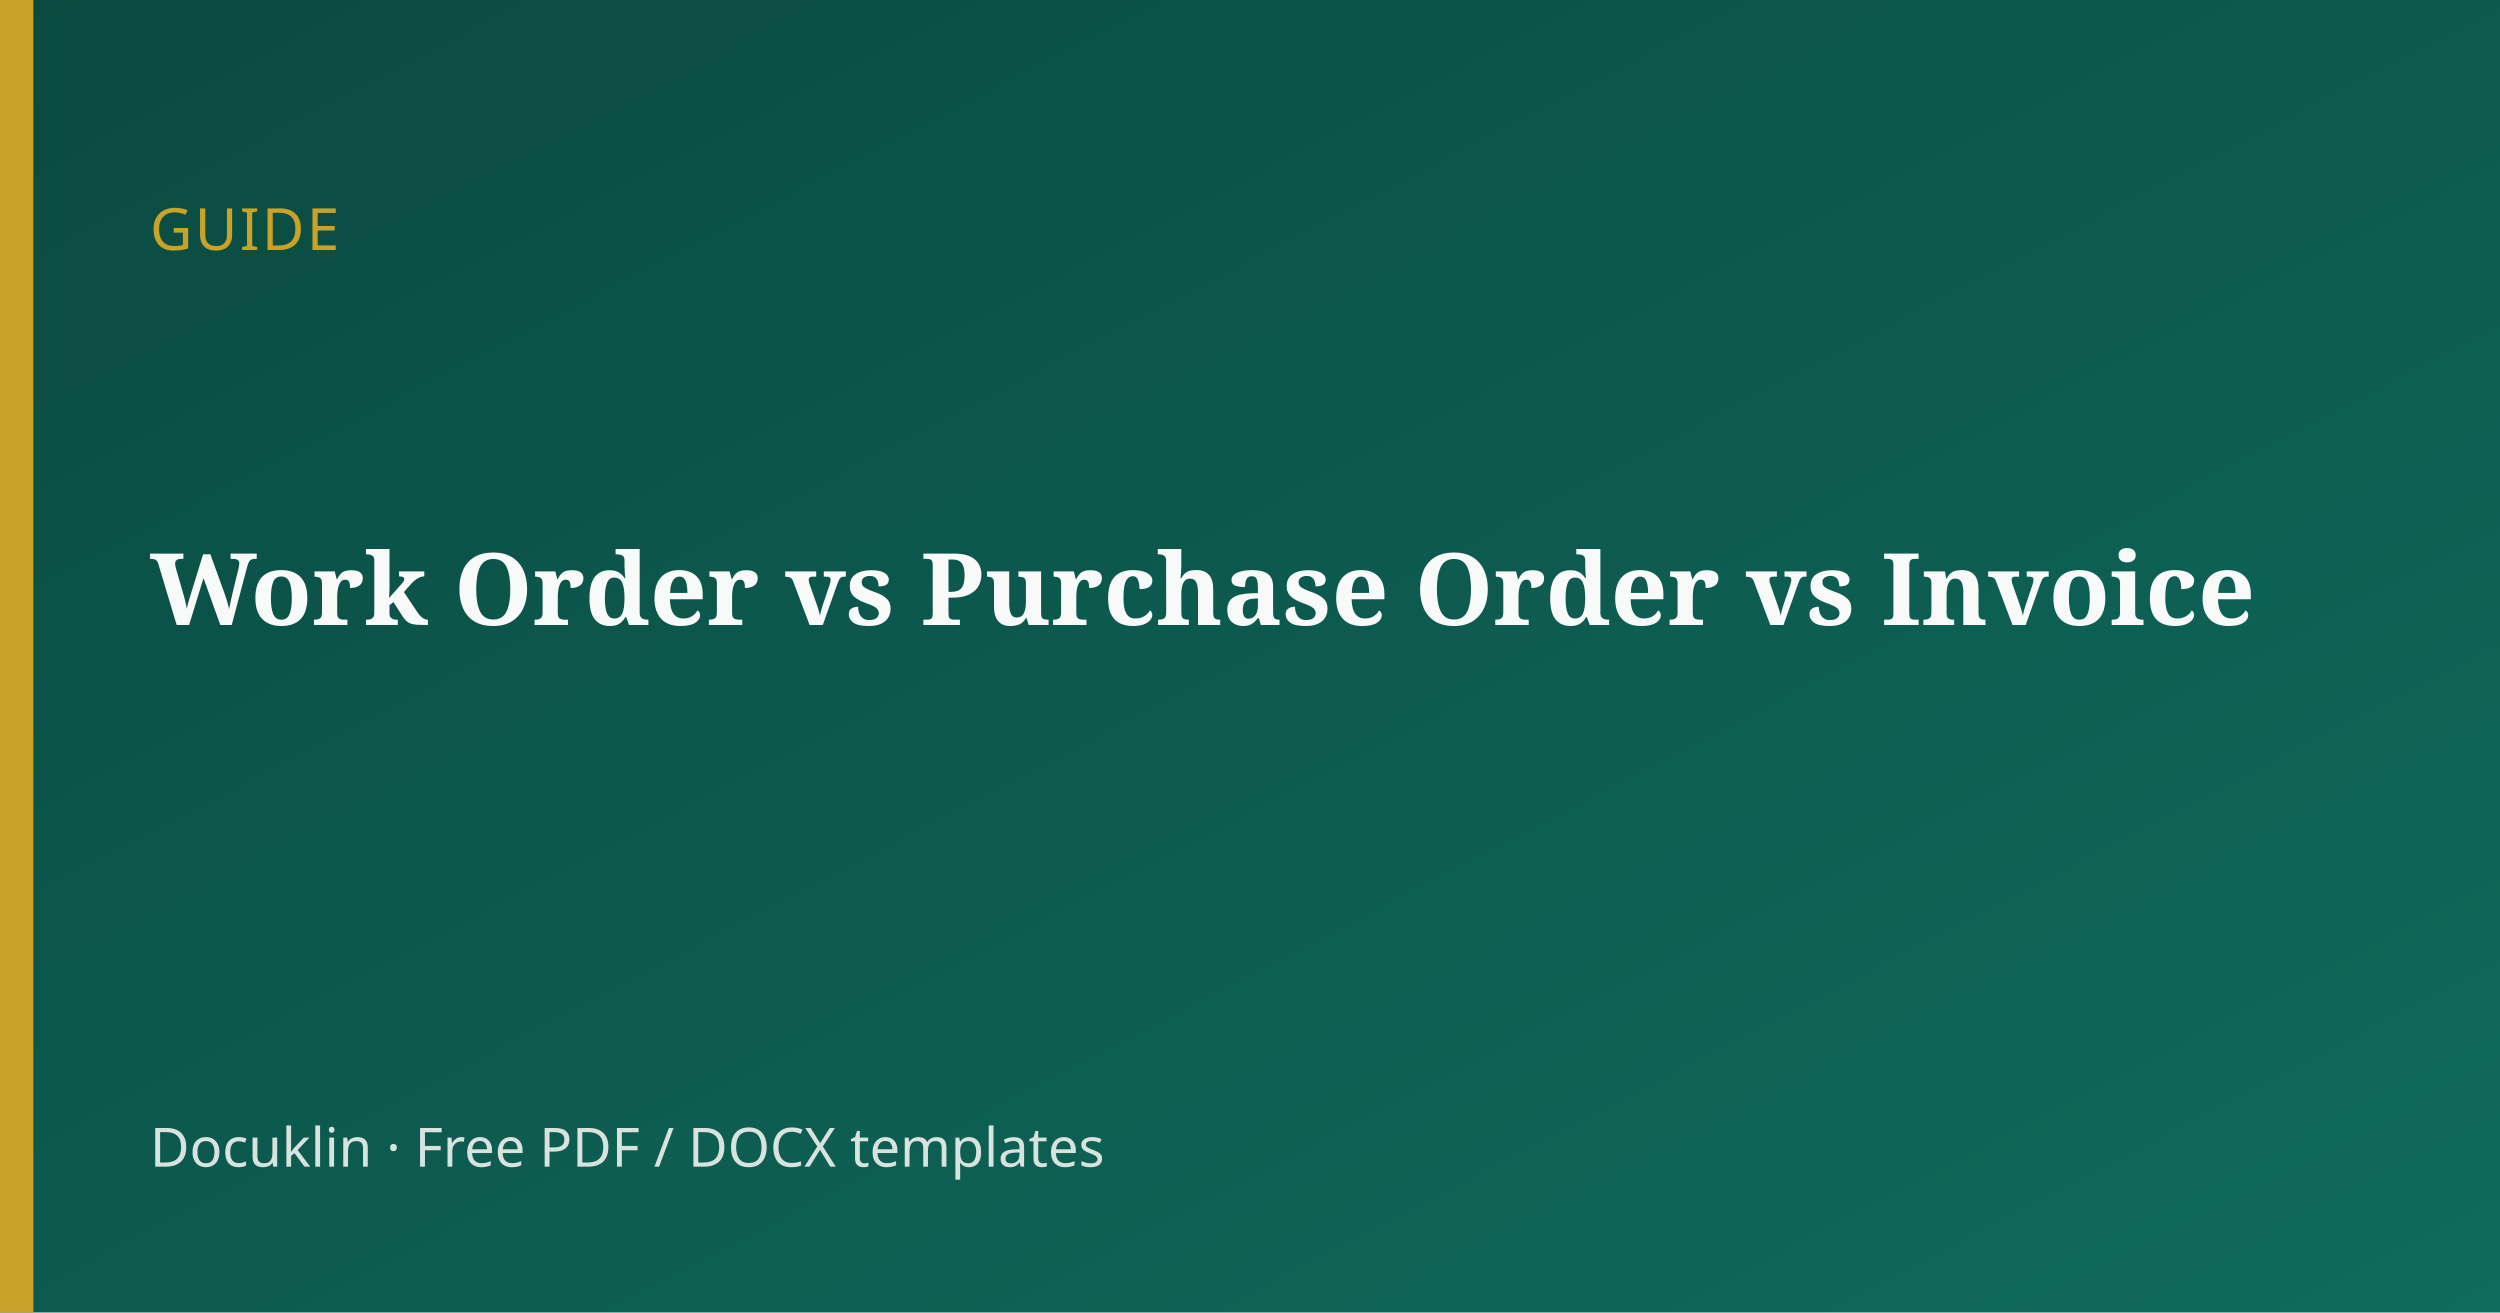
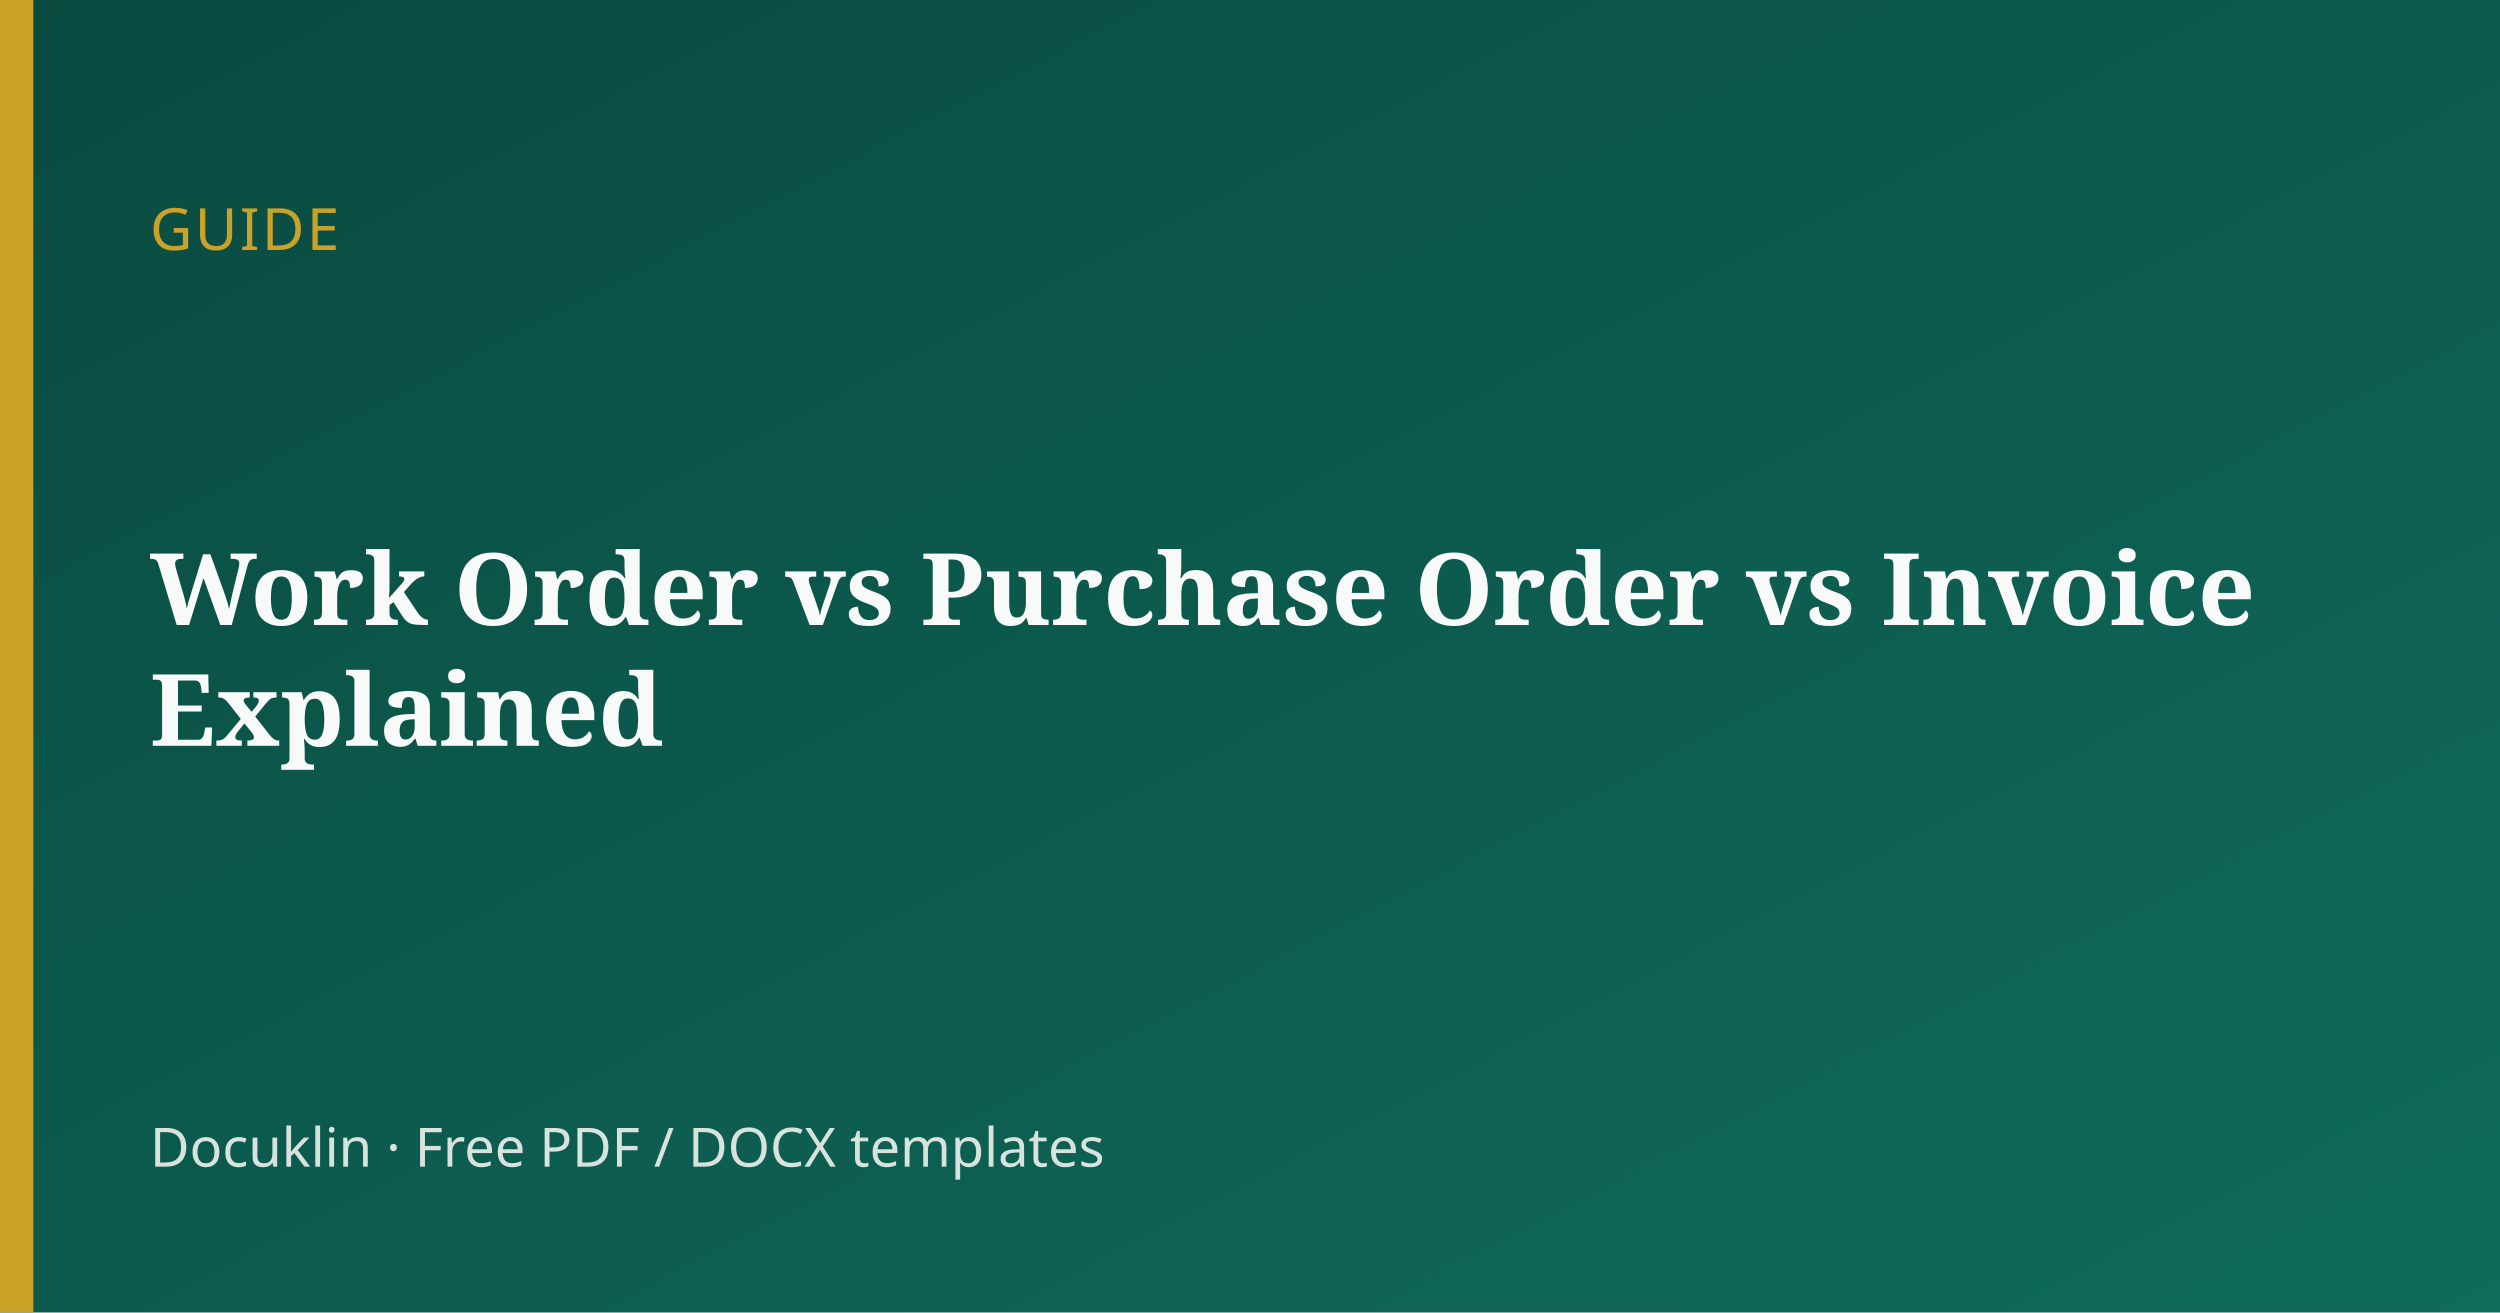
<svg xmlns="http://www.w3.org/2000/svg" width="1200" height="630" viewBox="0 0 1200 630" role="img">
  <defs>
    <linearGradient id="bg" x1="0" y1="0" x2="1" y2="1">
      <stop offset="0%" stop-color="#0a4a40" />
      <stop offset="100%" stop-color="#0f6b5c" />
    </linearGradient>
  </defs>
  <rect width="1200" height="630" fill="url(#bg)" />
  <rect x="0" y="0" width="16" height="630" fill="#c9a227" />
  <text x="72" y="120" fill="#c9a227" font-family="system-ui,sans-serif" font-size="28" letter-spacing="0.04em">GUIDE</text>
  <text x="72" y="300" fill="#f8faf9" font-family="Georgia, serif" font-size="48" font-weight="700">Work Order vs Purchase Order vs Invoice</text>
+   <text x="72" y="358" fill="#f8faf9" font-family="Georgia, serif" font-size="48" font-weight="700">Explained</text>
  <text x="72" y="560" fill="#d8e3de" font-family="system-ui,sans-serif" font-size="26">Docuklin · Free PDF / DOCX templates</text>
</svg>
